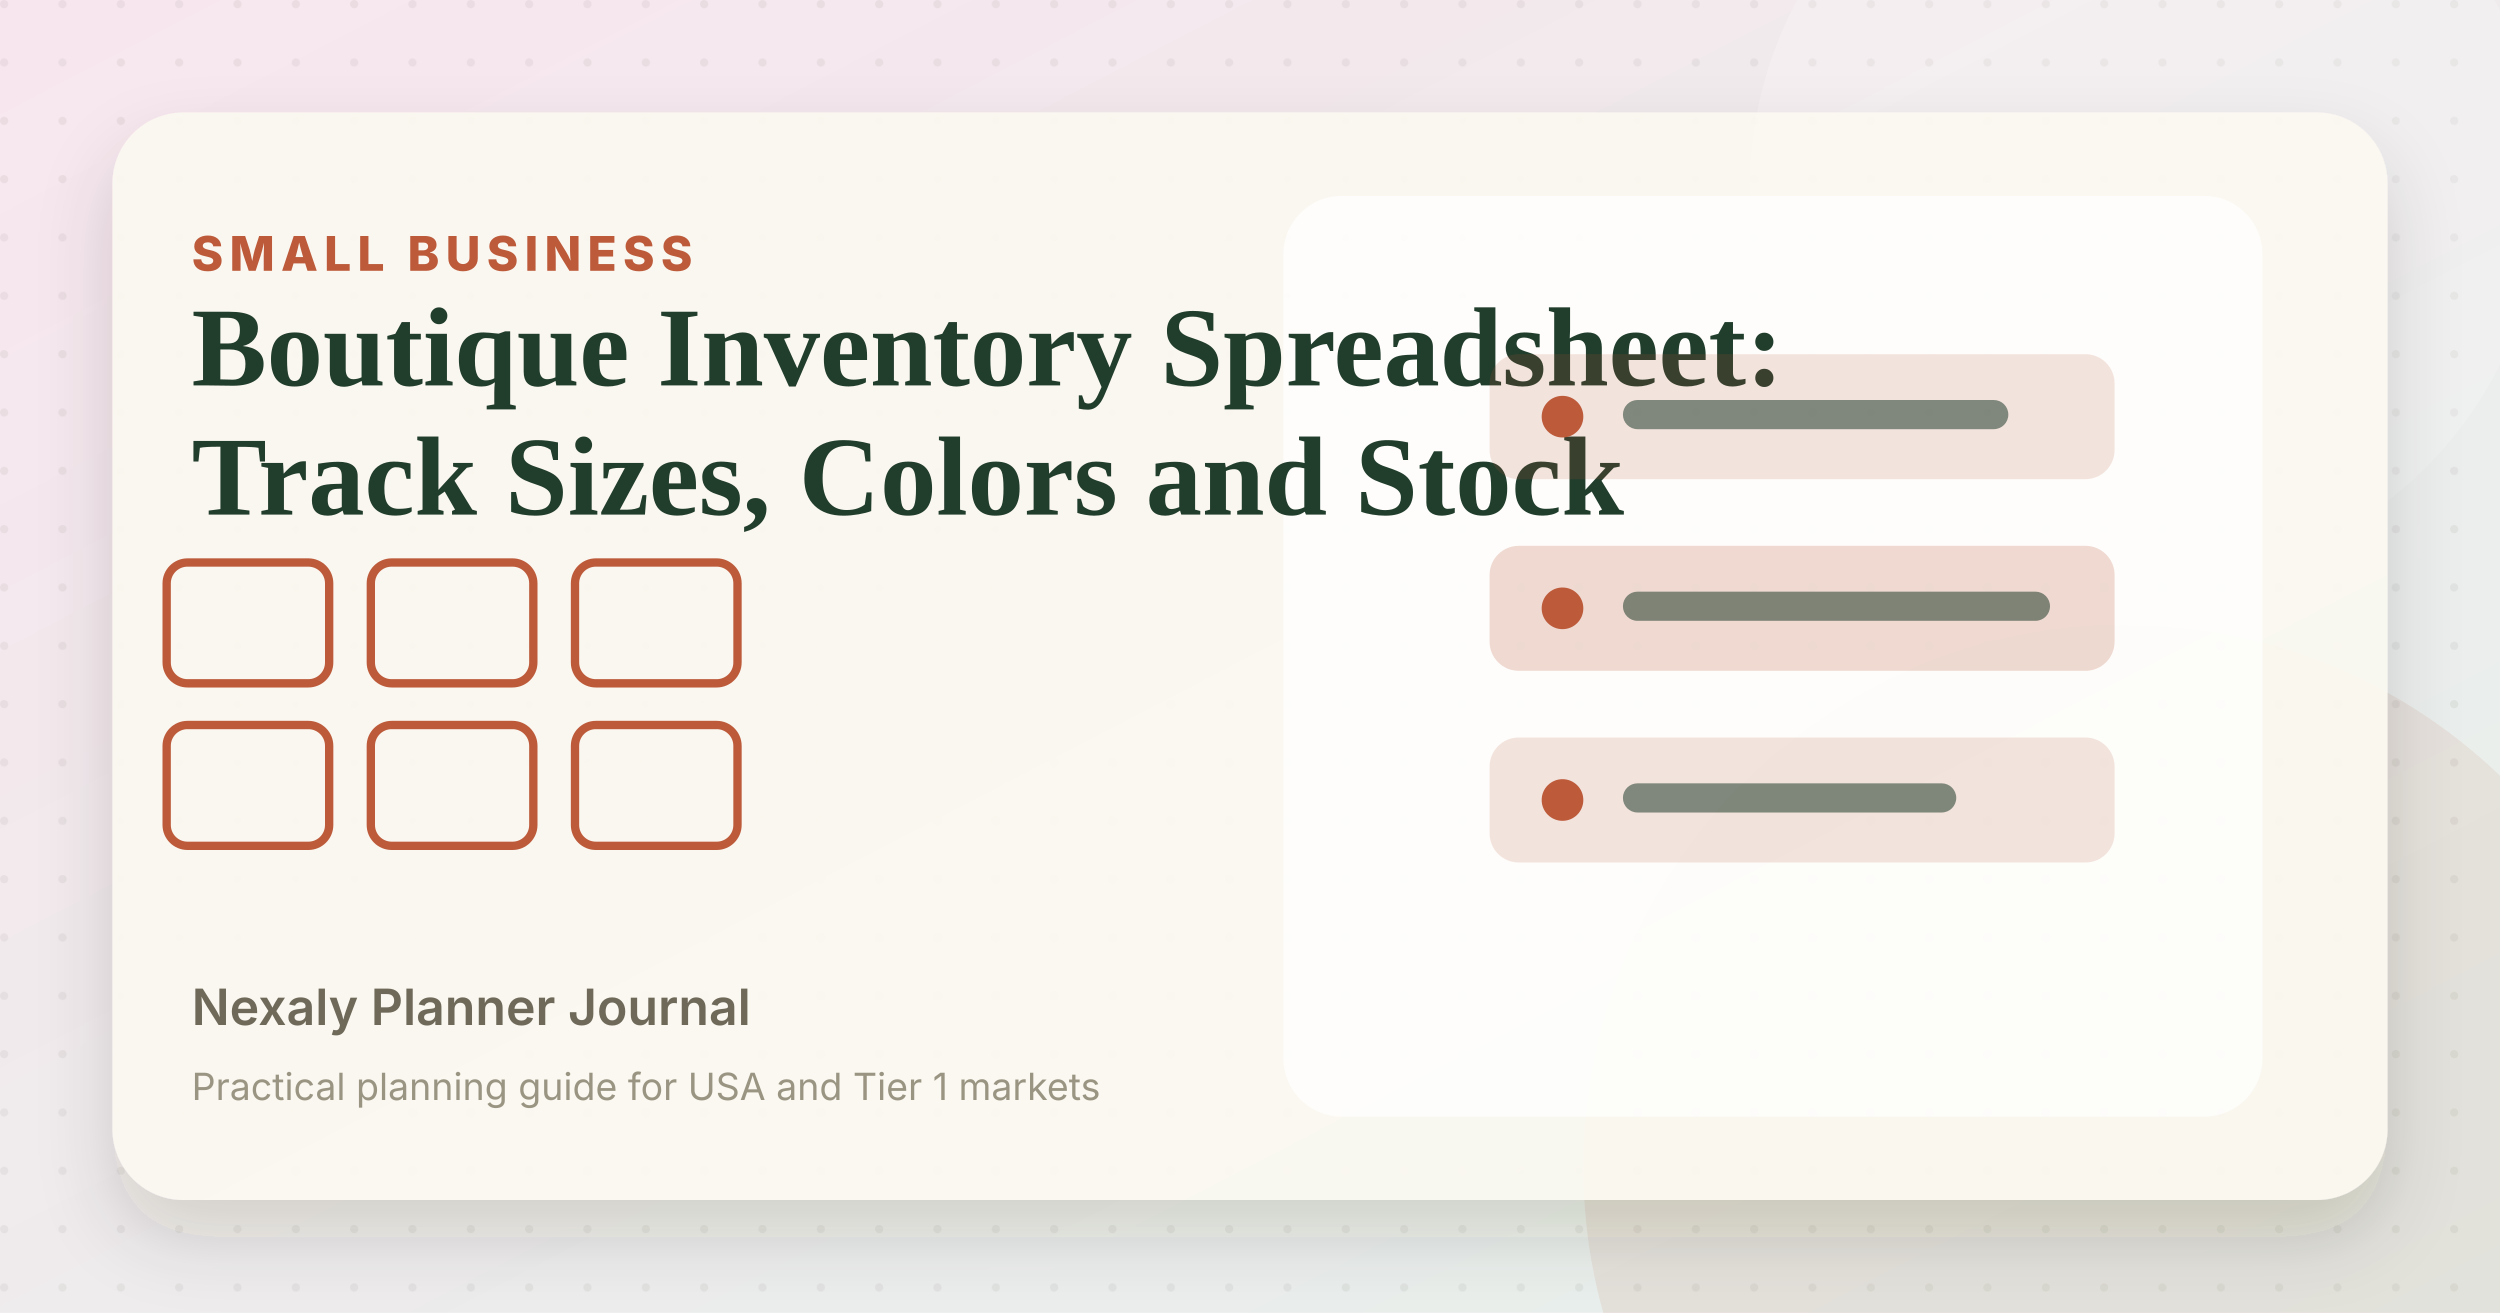
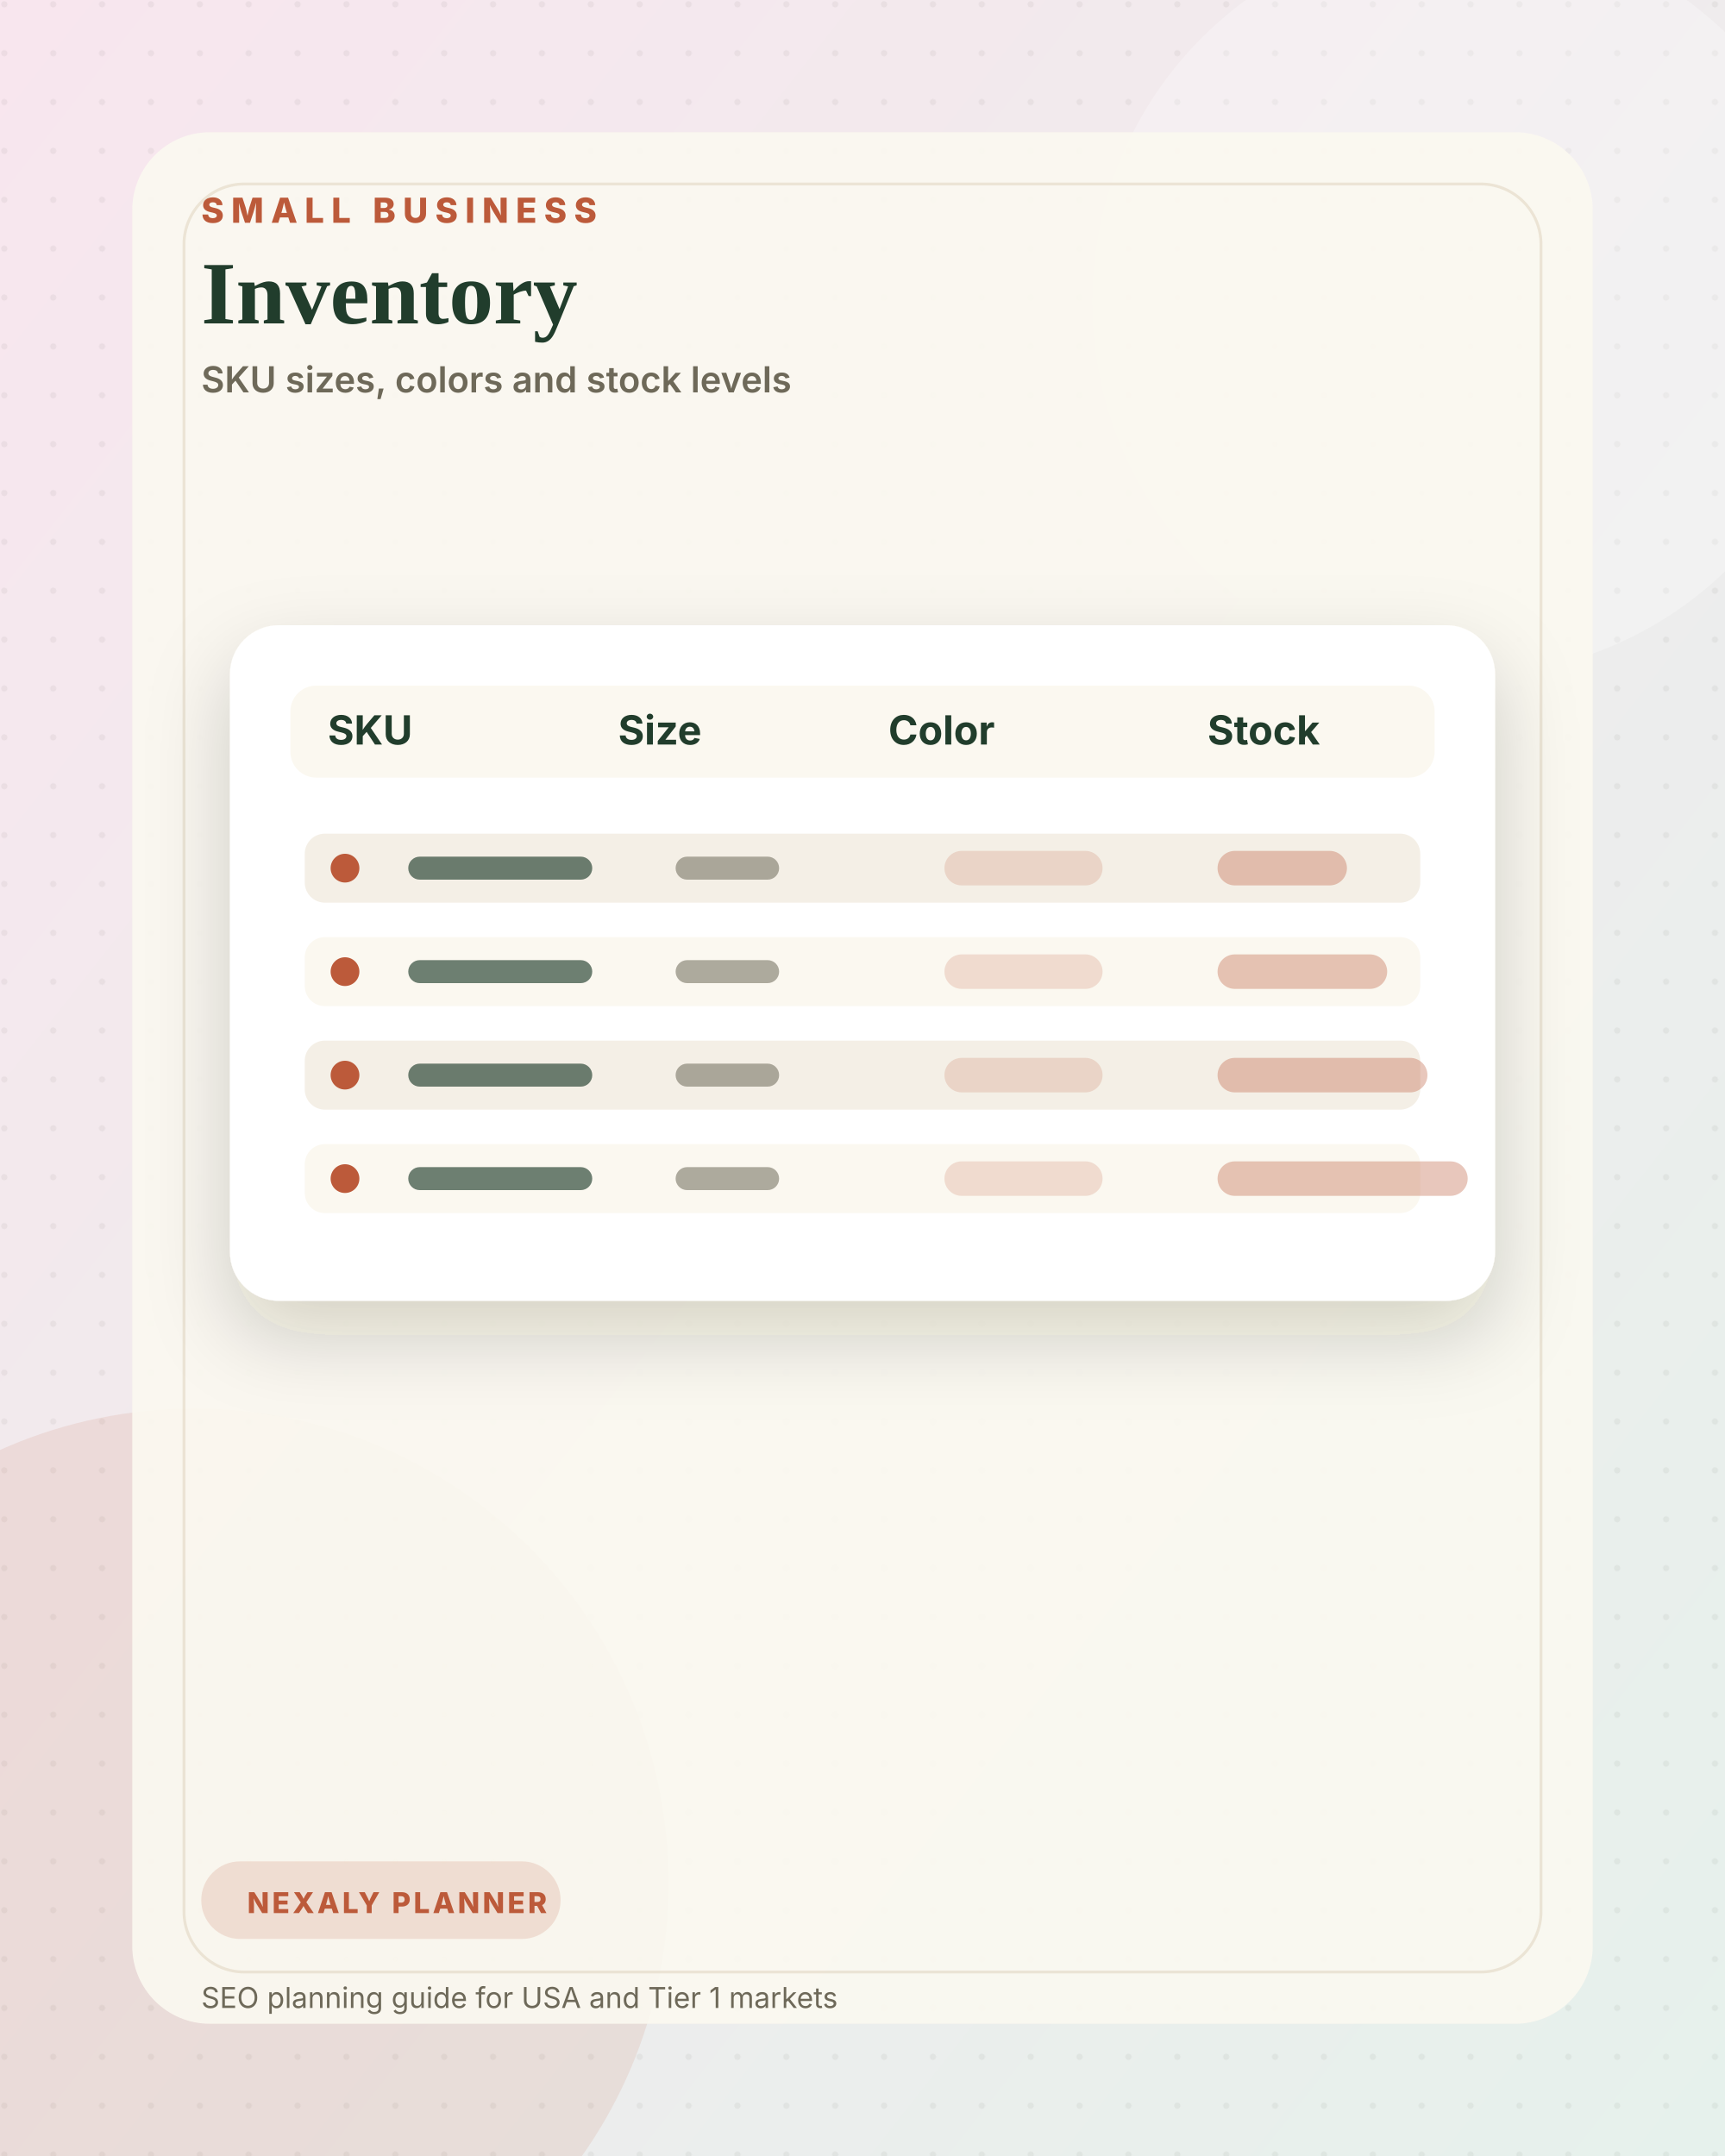
- <svg xmlns="http://www.w3.org/2000/svg" width="1200" height="630" viewBox="0 0 1200 630" role="img" aria-labelledby="title desc">
+ <svg xmlns="http://www.w3.org/2000/svg" width="1200" height="1500" viewBox="0 0 1200 1500" role="img" aria-labelledby="title desc">
  <defs>
    <linearGradient id="bg" x1="0" y1="0" x2="1" y2="1">
      <stop offset="0" stop-color="#F8E6EE" />
      <stop offset="1" stop-color="#E6F1EC" />
    </linearGradient>
    <filter id="shadow" x="-20%" y="-20%" width="140%" height="140%">
-       <feDropShadow dx="0" dy="18" stdDeviation="18" flood-color="#282419" flood-opacity=".16" />
+       <feDropShadow dx="0" dy="24" stdDeviation="28" flood-color="#282419" flood-opacity=".18" />
    </filter>
-     <pattern id="dots" width="28" height="28" patternUnits="userSpaceOnUse">
-       <circle cx="2" cy="2" r="2" fill="#282419" opacity=".10" />
+     <pattern id="dots" width="34" height="34" patternUnits="userSpaceOnUse">
+       <circle cx="3" cy="3" r="2.2" fill="#282419" opacity=".08" />
    </pattern>
  </defs>
-   <rect width="1200" height="630" fill="url(#bg)" />
-   <rect width="1200" height="630" fill="url(#dots)" opacity=".55" />
-   <circle cx="1030" cy="90" r="190" fill="#fff" opacity=".18" />
-   <circle cx="1020" cy="560" r="260" fill="#BC5A3A" opacity=".10" />
-   <rect x="54" y="54" width="1092" height="522" rx="34" fill="#FBF8F0" opacity=".92" filter="url(#shadow)" />
-   <rect x="616" y="94" width="470" height="442" rx="28" fill="#fff" opacity=".72" />
-   <g fill="none" stroke="#BC5A3A" stroke-width="4">
-     <rect x="80" y="270" width="78" height="58" rx="10" />
-     <rect x="178" y="270" width="78" height="58" rx="10" />
-     <rect x="276" y="270" width="78" height="58" rx="10" />
-     <rect x="80" y="348" width="78" height="58" rx="10" />
-     <rect x="178" y="348" width="78" height="58" rx="10" />
-     <rect x="276" y="348" width="78" height="58" rx="10" />
+   <rect width="1200" height="1500" fill="url(#bg)" />
+   <rect width="1200" height="1500" fill="url(#dots)" opacity=".65" />
+   <circle cx="1020" cy="210" r="260" fill="#FFFFFF" opacity=".26" />
+   <circle cx="135" cy="1310" r="330" fill="#BC5A3A" opacity=".11" />
+   <g transform="translate(92 92)">
+     <rect width="1016" height="1316" rx="54" fill="#FBF8F0" opacity=".92" />
+     <rect x="36" y="36" width="944" height="1244" rx="42" fill="none" stroke="#E6DDCB" stroke-width="2" opacity=".72" />
  </g>
-   <text x="92" y="130" font-family="Inter, Arial, sans-serif" font-size="23" font-weight="800" letter-spacing="3" fill="#BC5A3A">SMALL BUSINESS</text>
-   <text x="92" y="185" font-family="Georgia, 'Times New Roman', serif" font-size="54" font-weight="700" fill="#213D2C">
-     <tspan x="92" dy="0">Boutique Inventory Spreadsheet:</tspan>
-     <tspan x="92" dy="62">Track Sizes, Colors and Stock</tspan>
-   </text>
-   <text x="92" y="492" font-family="Inter, Arial, sans-serif" font-size="24" font-weight="600" fill="#6E6959">Nexaly Planner Journal</text>
-   <text x="92" y="528" font-family="Inter, Arial, sans-serif" font-size="18" fill="#9A9583">Practical planning guide for USA and Tier 1 markets</text>
-   <g transform="translate(715 170)">
-     <rect x="0" y="0" width="300" height="60" rx="14" fill="#BC5A3A" opacity=".16" />
-     <rect x="0" y="92" width="300" height="60" rx="14" fill="#BC5A3A" opacity=".22" />
-     <rect x="0" y="184" width="300" height="60" rx="14" fill="#BC5A3A" opacity=".16" />
-     <circle cx="35" cy="30" r="10" fill="#BC5A3A" />
-     <circle cx="35" cy="122" r="10" fill="#BC5A3A" />
-     <circle cx="35" cy="214" r="10" fill="#BC5A3A" />
-     <rect x="64" y="22" width="185" height="14" rx="7" fill="#213D2C" opacity=".55" />
-     <rect x="64" y="114" width="205" height="14" rx="7" fill="#213D2C" opacity=".55" />
-     <rect x="64" y="206" width="160" height="14" rx="7" fill="#213D2C" opacity=".55" />
+   <g transform="translate(140 155)">
+     <text x="0" y="0" font-family="Inter, Arial, sans-serif" font-size="24" font-weight="800" letter-spacing="5" fill="#BC5A3A">SMALL BUSINESS</text>
+     <text x="0" y="70" font-family="Georgia, 'Times New Roman', serif" font-size="62" font-weight="700" fill="#213D2C">Inventory</text>
+     <text x="0" y="118" font-family="Inter, Arial, sans-serif" font-size="25" font-weight="600" fill="#6E6959">SKU sizes, colors and stock levels</text>
+   </g>
+   <g transform="translate(160 435)">
+     <rect width="880" height="470" rx="34" fill="#FFFFFF" filter="url(#shadow)" />
+     <rect x="42" y="42" width="796" height="64" rx="18" fill="#FBF8F0" />
+     <g font-family="Inter, Arial, sans-serif" font-size="28" font-weight="700" fill="#213D2C">
+       <text x="68" y="83">SKU</text>
+       <text x="270" y="83">Size</text>
+       <text x="458" y="83">Color</text>
+       <text x="680" y="83">Stock</text>
+     </g>
+     <g transform="translate(52 145)">
+       <rect width="776" height="48" rx="14" fill="#F4EFE6" />
+       <circle cx="28" cy="24" r="10" fill="#BC5A3A" />
+       <rect x="72" y="16" width="128" height="16" rx="8" fill="#213D2C" opacity=".65" />
+       <rect x="258" y="16" width="72" height="16" rx="8" fill="#6E6959" opacity=".55" />
+       <rect x="445" y="12" width="110" height="24" rx="12" fill="#BC5A3A" opacity=".18" />
+       <rect x="635" y="12" width="90" height="24" rx="12" fill="#BC5A3A" opacity=".34" />
+     </g>
+     <g transform="translate(52 217)">
+       <rect width="776" height="48" rx="14" fill="#FBF8F0" />
+       <circle cx="28" cy="24" r="10" fill="#BC5A3A" />
+       <rect x="72" y="16" width="128" height="16" rx="8" fill="#213D2C" opacity=".65" />
+       <rect x="258" y="16" width="72" height="16" rx="8" fill="#6E6959" opacity=".55" />
+       <rect x="445" y="12" width="110" height="24" rx="12" fill="#BC5A3A" opacity=".18" />
+       <rect x="635" y="12" width="118" height="24" rx="12" fill="#BC5A3A" opacity=".34" />
+     </g>
+     <g transform="translate(52 289)">
+       <rect width="776" height="48" rx="14" fill="#F4EFE6" />
+       <circle cx="28" cy="24" r="10" fill="#BC5A3A" />
+       <rect x="72" y="16" width="128" height="16" rx="8" fill="#213D2C" opacity=".65" />
+       <rect x="258" y="16" width="72" height="16" rx="8" fill="#6E6959" opacity=".55" />
+       <rect x="445" y="12" width="110" height="24" rx="12" fill="#BC5A3A" opacity=".18" />
+       <rect x="635" y="12" width="146" height="24" rx="12" fill="#BC5A3A" opacity=".34" />
+     </g>
+     <g transform="translate(52 361)">
+       <rect width="776" height="48" rx="14" fill="#FBF8F0" />
+       <circle cx="28" cy="24" r="10" fill="#BC5A3A" />
+       <rect x="72" y="16" width="128" height="16" rx="8" fill="#213D2C" opacity=".65" />
+       <rect x="258" y="16" width="72" height="16" rx="8" fill="#6E6959" opacity=".55" />
+       <rect x="445" y="12" width="110" height="24" rx="12" fill="#BC5A3A" opacity=".18" />
+       <rect x="635" y="12" width="174" height="24" rx="12" fill="#BC5A3A" opacity=".34" />
+     </g>
+   </g>
+   <g transform="translate(140 1295)">
+     <rect width="250" height="54" rx="27" fill="#BC5A3A" opacity=".16" />
+     <text x="32" y="36" font-family="Inter, Arial, sans-serif" font-size="20" font-weight="800" letter-spacing="2" fill="#BC5A3A">NEXALY PLANNER</text>
+     <text x="0" y="102" font-family="Inter, Arial, sans-serif" font-size="20" fill="#6E6959">SEO planning guide for USA and Tier 1 markets</text>
  </g>
</svg>
